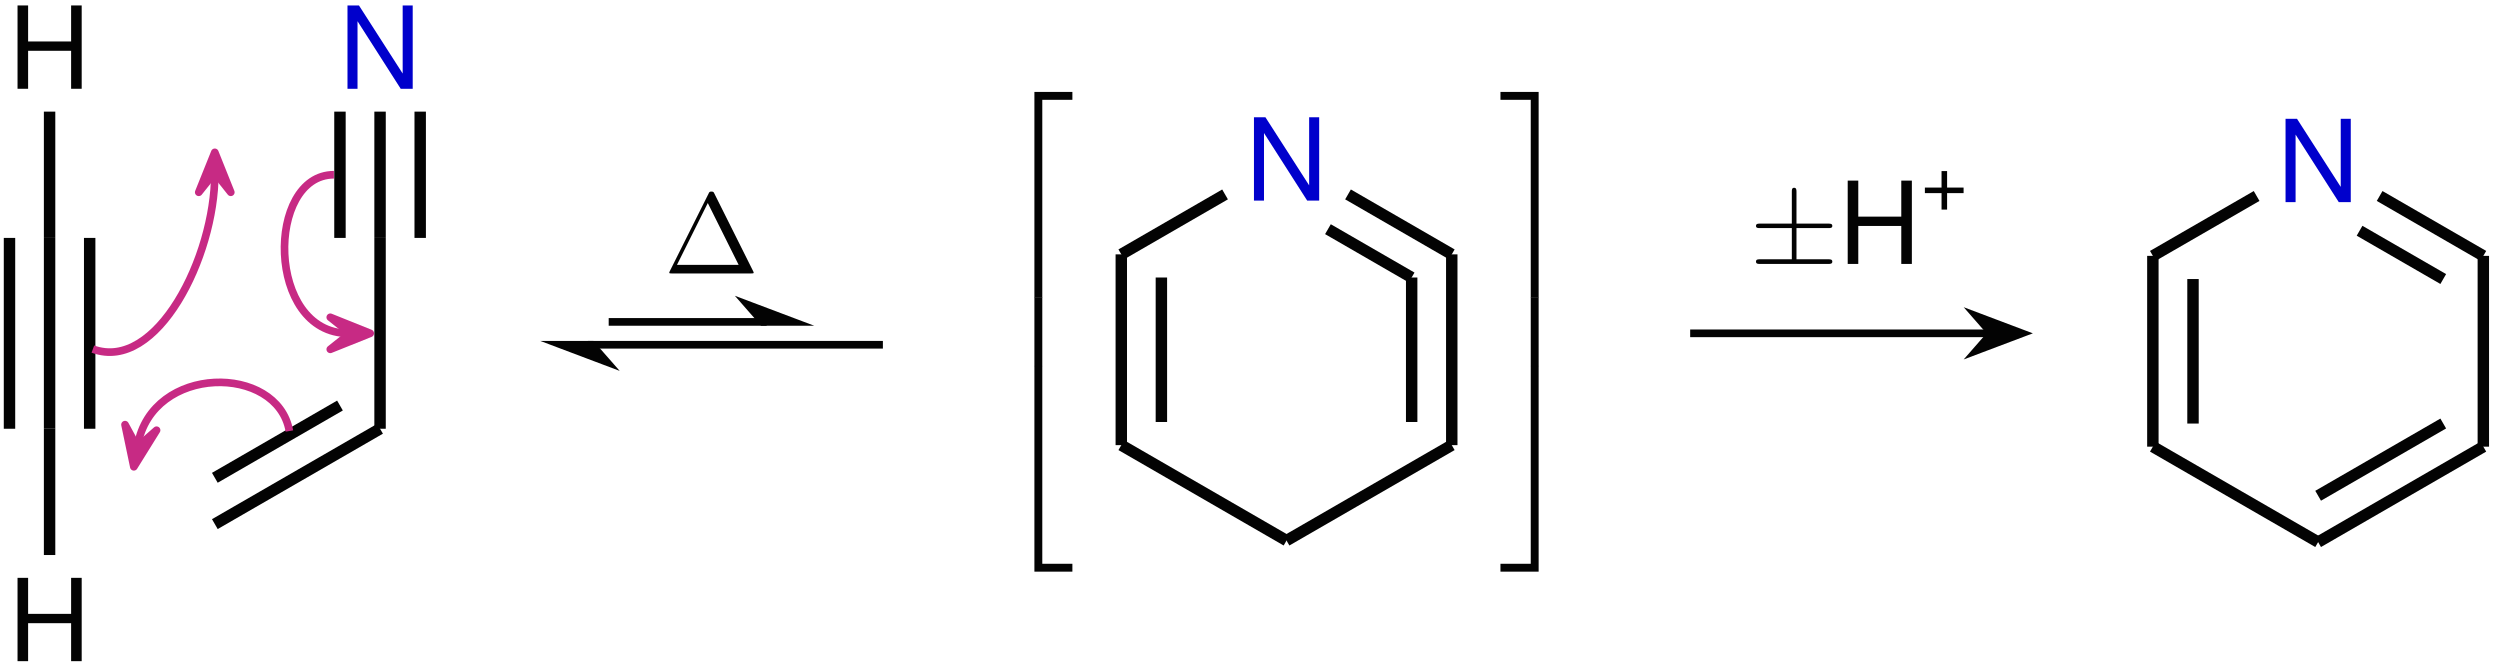
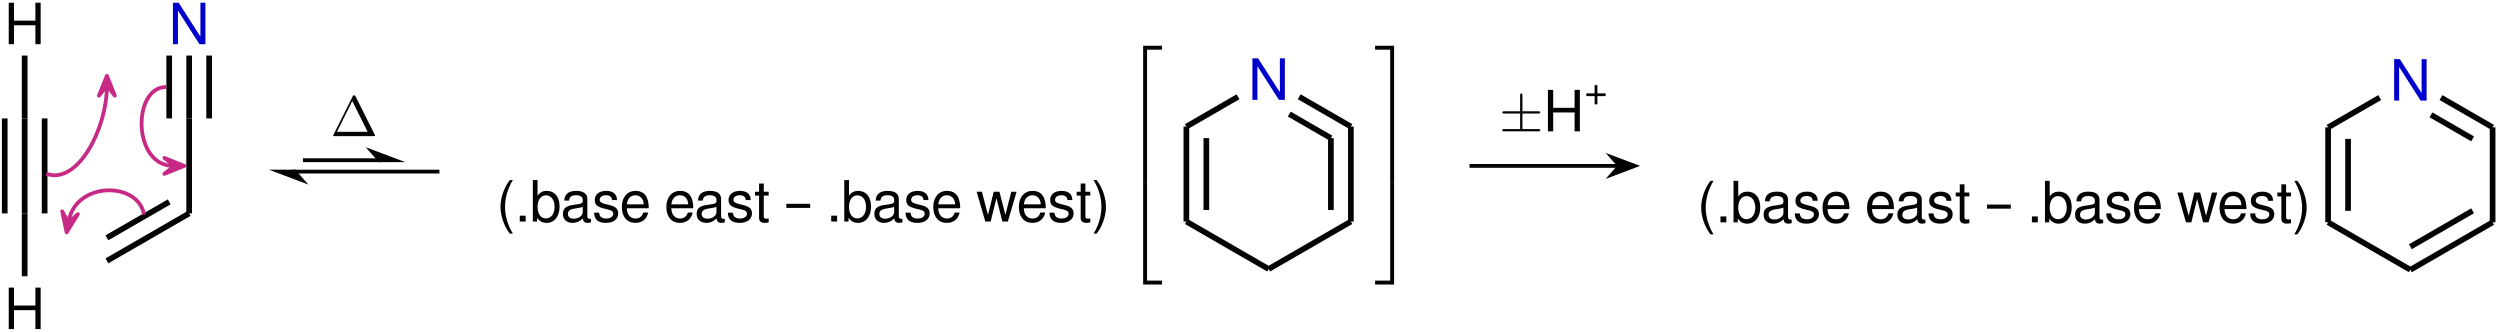
- <svg xmlns="http://www.w3.org/2000/svg" xmlns:xlink="http://www.w3.org/1999/xlink" width="218pt" height="58pt" viewBox="0 0 218 58" version="1.1">
+ <svg xmlns="http://www.w3.org/2000/svg" xmlns:xlink="http://www.w3.org/1999/xlink" width="438pt" height="58pt" viewBox="0 0 438 58" version="1.1">
  <defs>
    <g>
      <symbol overflow="visible" id="glyph0-0">
        <path style="stroke:none;" d="M 6.172 -5.188 C 6.172 -6.344 5.344 -7.094 4.047 -7.094 C 2.609 -7.094 1.859 -6.297 1.859 -4.766 L 2.719 -4.766 C 2.719 -5.656 2.953 -6.312 4 -6.312 C 4.766 -6.312 5.281 -5.859 5.281 -5.188 C 5.281 -3.922 3.484 -3.594 3.484 -2.25 L 3.484 -1.688 L 4.391 -1.688 L 4.391 -2.156 C 4.391 -3.344 6.172 -3.531 6.172 -5.188 Z M 4.391 -0.75 L 3.484 -0.75 L 3.484 0.297 L 4.391 0.297 Z M 0.344 1.391 L 7.625 1.391 L 7.625 -7.969 L 0.344 -7.969 Z M 1.172 0.688 L 1.172 -7.281 L 6.797 -7.281 L 6.797 0.688 Z M 1.172 0.688 " />
      </symbol>
      <symbol overflow="visible" id="glyph0-1">
        <path style="stroke:none;" d="M 5.469 -3.312 L 5.469 0 L 6.391 0 L 6.391 -7.266 L 5.469 -7.266 L 5.469 -4.125 L 1.719 -4.125 L 1.719 -7.266 L 0.797 -7.266 L 0.797 0 L 1.719 0 L 1.719 -3.312 Z M 5.469 -3.312 " />
      </symbol>
      <symbol overflow="visible" id="glyph0-2">
        <path style="stroke:none;" d="M 6.484 -7.266 L 5.609 -7.266 L 5.609 -1.328 L 1.797 -7.266 L 0.797 -7.266 L 0.797 0 L 1.672 0 L 1.672 -5.891 L 5.438 0 L 6.484 0 Z M 6.484 -7.266 " />
+       </symbol>
+       <symbol overflow="visible" id="glyph0-3">
+         <path style="stroke:none;" d="M 2.359 -7.266 C 1.359 -5.969 0.734 -4.141 0.734 -2.578 C 0.734 -1 1.359 0.812 2.359 2.109 L 2.906 2.109 C 2.031 0.688 1.531 -0.984 1.531 -2.578 C 1.531 -4.172 2.031 -5.859 2.906 -7.266 Z M 2.359 -7.266 " />
+       </symbol>
+       <symbol overflow="visible" id="glyph0-4">
+         <path style="stroke:none;" d="M 1.828 -1.031 L 0.797 -1.031 L 0.797 0 L 1.828 0 Z M 1.828 -1.031 " />
+       </symbol>
+       <symbol overflow="visible" id="glyph0-5">
+         <path style="stroke:none;" d="M 0.594 -7.266 L 0.594 0 L 1.344 0 L 1.344 -0.672 C 1.75 -0.062 2.266 0.234 3 0.234 C 4.375 0.234 5.281 -0.891 5.281 -2.625 C 5.281 -4.328 4.422 -5.375 3.047 -5.375 C 2.328 -5.375 1.812 -5.109 1.422 -4.516 L 1.422 -7.266 Z M 2.875 -4.594 C 3.812 -4.594 4.406 -3.781 4.406 -2.547 C 4.406 -1.359 3.781 -0.547 2.875 -0.547 C 2 -0.547 1.422 -1.344 1.422 -2.578 C 1.422 -3.797 2 -4.594 2.875 -4.594 Z M 2.875 -4.594 " />
+       </symbol>
+       <symbol overflow="visible" id="glyph0-6">
+         <path style="stroke:none;" d="M 0.531 -3.672 L 1.359 -3.672 C 1.438 -4.312 1.812 -4.609 2.594 -4.609 C 3.344 -4.609 3.766 -4.328 3.766 -3.828 L 3.766 -3.609 C 3.766 -3.266 3.547 -3.109 2.891 -3.031 C 1.359 -2.828 0.297 -2.719 0.297 -1.312 C 0.297 -0.375 0.953 0.234 2.016 0.234 C 2.672 0.234 3.203 0 3.781 -0.531 C 3.844 -0.016 4.109 0.234 4.641 0.234 C 4.812 0.234 4.938 0.203 5.219 0.141 L 5.219 -0.484 C 5.125 -0.469 5.078 -0.469 5.031 -0.469 C 4.75 -0.469 4.578 -0.625 4.578 -0.875 L 4.578 -3.953 C 4.578 -4.875 3.906 -5.375 2.625 -5.375 C 1.688 -5.375 0.578 -5.094 0.531 -3.672 Z M 2.188 -0.5 C 1.547 -0.5 1.172 -0.812 1.172 -1.328 C 1.172 -2.484 2.906 -2.188 3.766 -2.578 L 3.766 -1.641 C 3.766 -1.141 3.188 -0.5 2.188 -0.5 Z M 2.188 -0.5 " />
+       </symbol>
+       <symbol overflow="visible" id="glyph0-7">
+         <path style="stroke:none;" d="M 1.219 -1.562 L 0.344 -1.562 C 0.375 -0.344 1.062 0.234 2.422 0.234 C 3.734 0.234 4.578 -0.422 4.578 -1.422 C 4.578 -2.203 4.141 -2.625 3.094 -2.875 L 2.297 -3.078 C 1.625 -3.234 1.328 -3.453 1.328 -3.812 C 1.328 -4.297 1.766 -4.609 2.438 -4.609 C 3.109 -4.609 3.469 -4.312 3.484 -3.766 L 4.359 -3.766 C 4.359 -4.797 3.672 -5.375 2.469 -5.375 C 1.25 -5.375 0.469 -4.75 0.469 -3.781 C 0.469 -2.953 0.891 -2.578 2.125 -2.266 L 2.906 -2.078 C 3.484 -1.938 3.703 -1.734 3.703 -1.359 C 3.703 -0.875 3.219 -0.531 2.5 -0.531 C 1.469 -0.531 1.281 -1.047 1.219 -1.562 Z M 1.219 -1.562 " />
+       </symbol>
+       <symbol overflow="visible" id="glyph0-8">
+         <path style="stroke:none;" d="M 5.016 -2.328 C 5.016 -4.234 4.312 -5.375 2.688 -5.375 C 1.234 -5.375 0.297 -4.25 0.297 -2.547 C 0.297 -0.828 1.203 0.234 2.672 0.234 C 3.875 0.234 4.688 -0.453 4.906 -1.578 L 4.062 -1.578 C 3.844 -0.891 3.375 -0.531 2.703 -0.531 C 1.734 -0.531 1.188 -1.266 1.172 -2.328 Z M 1.188 -3.016 C 1.25 -3.984 1.844 -4.609 2.688 -4.609 C 3.531 -4.609 4.125 -3.906 4.125 -3.016 Z M 1.188 -3.016 " />
+       </symbol>
+       <symbol overflow="visible" id="glyph0-9">
+         <path style="stroke:none;" d="M 2.594 -5.219 L 1.734 -5.219 L 1.734 -6.656 L 0.906 -6.656 L 0.906 -5.219 L 0.203 -5.219 L 0.203 -4.547 L 0.906 -4.547 L 0.906 -0.594 C 0.906 -0.062 1.266 0.234 1.906 0.234 C 2.109 0.234 2.312 0.203 2.594 0.156 L 2.594 -0.531 C 2.484 -0.516 2.359 -0.5 2.188 -0.5 C 1.828 -0.5 1.734 -0.594 1.734 -0.969 L 1.734 -4.547 L 2.594 -4.547 Z M 2.594 -5.219 " />
+       </symbol>
+       <symbol overflow="visible" id="glyph0-10">
+         <path style="stroke:none;" d="M 4.578 -3.109 L 0.406 -3.109 L 0.406 -2.391 L 4.578 -2.391 Z M 4.578 -3.109 " />
+       </symbol>
+       <symbol overflow="visible" id="glyph0-11">
+         <path style="stroke:none;" d="M 5.562 0 L 7.094 -5.219 L 6.156 -5.219 L 5.125 -1.156 L 4.094 -5.219 L 3.078 -5.219 L 2.078 -1.156 L 1.016 -5.219 L 0.094 -5.219 L 1.609 0 L 2.547 0 L 3.562 -4.094 L 4.609 0 Z M 5.562 0 " />
+       </symbol>
+       <symbol overflow="visible" id="glyph0-12">
+         <path style="stroke:none;" d="M 0.922 2.109 C 1.922 0.812 2.547 -1 2.547 -2.578 C 2.547 -4.141 1.922 -5.969 0.922 -7.266 L 0.375 -7.266 C 1.25 -5.844 1.75 -4.172 1.75 -2.578 C 1.75 -0.984 1.25 0.703 0.375 2.109 Z M 0.922 2.109 " />
      </symbol>
      <symbol overflow="visible" id="glyph1-0">
        <path style="stroke:none;" d="" />
      </symbol>
      <symbol overflow="visible" id="glyph1-1">
        <path style="stroke:none;" d="M 4.406 -6.953 C 4.344 -7.094 4.312 -7.141 4.141 -7.141 C 3.984 -7.141 3.953 -7.094 3.891 -6.953 L 0.516 -0.203 C 0.469 -0.109 0.469 -0.094 0.469 -0.078 C 0.469 0 0.531 0 0.688 0 L 7.609 0 C 7.766 0 7.828 0 7.828 -0.078 C 7.828 -0.094 7.828 -0.109 7.781 -0.203 Z M 3.828 -6.141 L 6.516 -0.75 L 1.141 -0.75 Z M 3.828 -6.141 " />
      </symbol>
      <symbol overflow="visible" id="glyph2-0">
        <path style="stroke:none;" d="" />
      </symbol>
      <symbol overflow="visible" id="glyph2-1">
        <path style="stroke:none;" d="M 3.25 17.547 L 3.938 17.547 L 3.938 0.297 L 6.562 0.297 L 6.562 -0.391 L 3.25 -0.391 Z M 3.25 17.547 " />
      </symbol>
      <symbol overflow="visible" id="glyph2-2">
        <path style="stroke:none;" d="M 3.25 5.984 L 3.938 5.984 L 3.938 -0.016 L 3.25 -0.016 Z M 3.25 5.984 " />
      </symbol>
      <symbol overflow="visible" id="glyph2-3">
        <path style="stroke:none;" d="M 3.25 17.531 L 6.562 17.531 L 6.562 16.844 L 3.938 16.844 L 3.938 -0.406 L 3.25 -0.406 Z M 3.25 17.531 " />
      </symbol>
      <symbol overflow="visible" id="glyph2-4">
        <path style="stroke:none;" d="M 2.703 17.547 L 3.391 17.547 L 3.391 -0.391 L 0.062 -0.391 L 0.062 0.297 L 2.703 0.297 Z M 2.703 17.547 " />
      </symbol>
      <symbol overflow="visible" id="glyph2-5">
        <path style="stroke:none;" d="M 2.703 5.984 L 3.391 5.984 L 3.391 -0.016 L 2.703 -0.016 Z M 2.703 5.984 " />
      </symbol>
      <symbol overflow="visible" id="glyph2-6">
        <path style="stroke:none;" d="M 2.703 16.844 L 0.062 16.844 L 0.062 17.531 L 3.391 17.531 L 3.391 -0.406 L 2.703 -0.406 Z M 2.703 16.844 " />
      </symbol>
      <symbol overflow="visible" id="glyph3-0">
        <path style="stroke:none;" d="" />
      </symbol>
      <symbol overflow="visible" id="glyph3-1">
        <path style="stroke:none;" d="M 4.078 -3.125 L 6.844 -3.125 C 7.016 -3.125 7.203 -3.125 7.203 -3.312 C 7.203 -3.516 7.016 -3.516 6.844 -3.516 L 4.078 -3.516 L 4.078 -6.266 C 4.078 -6.438 4.078 -6.641 3.875 -6.641 C 3.672 -6.641 3.672 -6.453 3.672 -6.297 L 3.672 -3.516 L 0.891 -3.516 C 0.734 -3.516 0.547 -3.516 0.547 -3.312 C 0.547 -3.125 0.734 -3.125 0.891 -3.125 L 3.672 -3.125 L 3.672 -0.406 L 0.891 -0.406 C 0.734 -0.406 0.547 -0.406 0.547 -0.203 C 0.547 0 0.734 0 0.891 0 L 6.844 0 C 7.016 0 7.203 0 7.203 -0.203 C 7.203 -0.406 7.016 -0.406 6.844 -0.406 L 4.078 -0.406 Z M 4.078 -3.125 " />
      </symbol>
      <symbol overflow="visible" id="glyph4-0">
        <path style="stroke:none;" d="M 4.312 -3.625 C 4.312 -4.438 3.734 -4.969 2.828 -4.969 C 1.828 -4.969 1.297 -4.406 1.297 -3.328 L 1.891 -3.328 C 1.891 -3.953 2.062 -4.422 2.797 -4.422 C 3.328 -4.422 3.688 -4.094 3.688 -3.625 C 3.688 -2.75 2.438 -2.516 2.438 -1.562 L 2.438 -1.188 L 3.062 -1.188 L 3.062 -1.516 C 3.062 -2.344 4.312 -2.469 4.312 -3.625 Z M 3.062 -0.516 L 2.438 -0.516 L 2.438 0.203 L 3.062 0.203 Z M 0.25 0.969 L 5.328 0.969 L 5.328 -5.578 L 0.25 -5.578 Z M 0.828 0.484 L 0.828 -5.094 L 4.75 -5.094 L 4.75 0.484 Z M 0.828 0.484 " />
      </symbol>
      <symbol overflow="visible" id="glyph4-1">
        <path style="stroke:none;" d="M 3.719 -1.859 L 2.281 -1.859 L 2.281 -3.297 L 1.797 -3.297 L 1.797 -1.859 L 0.344 -1.859 L 0.344 -1.375 L 1.797 -1.375 L 1.797 0.062 L 2.281 0.062 L 2.281 -1.375 L 3.719 -1.375 Z M 3.719 -1.859 " />
      </symbol>
    </g>
  </defs>
  <g id="surface21">
    <g style="fill:rgb(0.999%,0.999%,0.999%);fill-opacity:1;">
      <use xlink:href="#glyph0-1" x="0.732" y="57.654" />
    </g>
    <path style="fill:none;stroke-width:0.996;stroke-linecap:butt;stroke-linejoin:miter;stroke:rgb(0.999%,0.999%,0.999%);stroke-opacity:1;stroke-miterlimit:10;" d="M 0 -0.002 L 0 -11.013 " transform="matrix(1,0,0,-1,4.324,37.385)" />
    <path style="fill:none;stroke-width:0.996;stroke-linecap:butt;stroke-linejoin:miter;stroke:rgb(0.999%,0.999%,0.999%);stroke-opacity:1;stroke-miterlimit:10;" d="M 14.41 -8.318 L 28.817 -0.002 " transform="matrix(1,0,0,-1,4.324,37.385)" />
    <path style="fill:none;stroke-width:0.996;stroke-linecap:butt;stroke-linejoin:miter;stroke:rgb(0.999%,0.999%,0.999%);stroke-opacity:1;stroke-miterlimit:10;" d="M 14.41 -4.279 L 25.321 2.022 " transform="matrix(1,0,0,-1,4.324,37.385)" />
    <path style="fill:none;stroke-width:0.996;stroke-linecap:butt;stroke-linejoin:miter;stroke:rgb(0.999%,0.999%,0.999%);stroke-opacity:1;stroke-miterlimit:10;" d="M 28.817 -0.002 L 28.817 16.639 " transform="matrix(1,0,0,-1,4.324,37.385)" />
    <g style="fill:rgb(0%,0%,79.999%);fill-opacity:1;">
      <use xlink:href="#glyph0-2" x="29.504" y="7.741" />
    </g>
    <path style="fill:none;stroke-width:0.996;stroke-linecap:butt;stroke-linejoin:miter;stroke:rgb(0.999%,0.999%,0.999%);stroke-opacity:1;stroke-miterlimit:10;" d="M 28.817 16.639 L 28.817 27.651 " transform="matrix(1,0,0,-1,4.324,37.385)" />
    <path style="fill:none;stroke-width:0.996;stroke-linecap:butt;stroke-linejoin:miter;stroke:rgb(0.999%,0.999%,0.999%);stroke-opacity:1;stroke-miterlimit:10;" d="M 25.321 16.639 L 25.321 27.651 " transform="matrix(1,0,0,-1,4.324,37.385)" />
    <path style="fill:none;stroke-width:0.996;stroke-linecap:butt;stroke-linejoin:miter;stroke:rgb(0.999%,0.999%,0.999%);stroke-opacity:1;stroke-miterlimit:10;" d="M 32.317 16.639 L 32.317 27.651 " transform="matrix(1,0,0,-1,4.324,37.385)" />
    <g style="fill:rgb(0.999%,0.999%,0.999%);fill-opacity:1;">
      <use xlink:href="#glyph0-1" x="0.732" y="7.741" />
    </g>
    <path style="fill:none;stroke-width:0.996;stroke-linecap:butt;stroke-linejoin:miter;stroke:rgb(0.999%,0.999%,0.999%);stroke-opacity:1;stroke-miterlimit:10;" d="M 0 16.639 L 0 27.651 " transform="matrix(1,0,0,-1,4.324,37.385)" />
    <path style="fill:none;stroke-width:0.996;stroke-linecap:butt;stroke-linejoin:miter;stroke:rgb(0.999%,0.999%,0.999%);stroke-opacity:1;stroke-miterlimit:10;" d="M 0 16.639 L 0 -0.002 " transform="matrix(1,0,0,-1,4.324,37.385)" />
    <path style="fill:none;stroke-width:0.996;stroke-linecap:butt;stroke-linejoin:miter;stroke:rgb(0.999%,0.999%,0.999%);stroke-opacity:1;stroke-miterlimit:10;" d="M 3.496 16.639 L 3.496 -0.002 " transform="matrix(1,0,0,-1,4.324,37.385)" />
    <path style="fill:none;stroke-width:0.996;stroke-linecap:butt;stroke-linejoin:miter;stroke:rgb(0.999%,0.999%,0.999%);stroke-opacity:1;stroke-miterlimit:10;" d="M -3.496 16.639 L -3.496 -0.002 " transform="matrix(1,0,0,-1,4.324,37.385)" />
    <path style="fill:none;stroke-width:0.668;stroke-linecap:butt;stroke-linejoin:miter;stroke:rgb(0.999%,0.999%,0.999%);stroke-opacity:1;stroke-miterlimit:10;" d="M 52.75 9.315 L 66.524 9.315 " transform="matrix(1,0,0,-1,0.328,37.385)" />
    <path style="fill-rule:nonzero;fill:rgb(0.999%,0.999%,0.999%);fill-opacity:1;stroke-width:0.668;stroke-linecap:butt;stroke-linejoin:miter;stroke:rgb(0.999%,0.999%,0.999%);stroke-opacity:1;stroke-miterlimit:10;" d="M 5.044 -0 L 1.079 1.496 L 2.387 -0 Z M 5.044 -0 " transform="matrix(1,0,0,-1,64.1282,28.06983)" />
    <path style="fill:none;stroke-width:0.668;stroke-linecap:butt;stroke-linejoin:miter;stroke:rgb(0.999%,0.999%,0.999%);stroke-opacity:1;stroke-miterlimit:10;" d="M 76.66 7.322 L 50.934 7.322 " transform="matrix(1,0,0,-1,0.328,37.385)" />
    <path style="fill-rule:nonzero;fill:rgb(0.999%,0.999%,0.999%);fill-opacity:1;stroke-width:0.668;stroke-linecap:butt;stroke-linejoin:miter;stroke:rgb(0.999%,0.999%,0.999%);stroke-opacity:1;stroke-miterlimit:10;" d="M 5.041 0 L 1.077 1.496 L 2.389 0 Z M 5.041 0 " transform="matrix(-1,0,0,1,53.9828,30.06238)" />
    <g style="fill:rgb(0.999%,0.999%,0.999%);fill-opacity:1;">
      <use xlink:href="#glyph1-1" x="57.892" y="23.845" />
    </g>
    <g style="fill:rgb(0.999%,0.999%,0.999%);fill-opacity:1;">
-       <use xlink:href="#glyph2-1" x="86.95" y="8.407" />
-     </g>
-     <g style="fill:rgb(0.999%,0.999%,0.999%);fill-opacity:1;">
-       <use xlink:href="#glyph2-2" x="86.95" y="25.941" />
-     </g>
-     <g style="fill:rgb(0.999%,0.999%,0.999%);fill-opacity:1;">
-       <use xlink:href="#glyph2-3" x="86.95" y="32.317" />
-     </g>
-     <path style="fill:none;stroke-width:0.996;stroke-linecap:butt;stroke-linejoin:miter;stroke:rgb(0.999%,0.999%,0.999%);stroke-opacity:1;stroke-miterlimit:10;" d="M 0.001 -0 L 14.408 -8.321 " transform="matrix(1,0,0,-1,97.776,38.816)" />
-     <path style="fill:none;stroke-width:0.996;stroke-linecap:butt;stroke-linejoin:miter;stroke:rgb(0.999%,0.999%,0.999%);stroke-opacity:1;stroke-miterlimit:10;" d="M 14.408 -8.321 L 28.818 -0 " transform="matrix(1,0,0,-1,97.776,38.816)" />
-     <path style="fill:none;stroke-width:0.996;stroke-linecap:butt;stroke-linejoin:miter;stroke:rgb(0.999%,0.999%,0.999%);stroke-opacity:1;stroke-miterlimit:10;" d="M 28.818 -0 L 28.818 16.636 " transform="matrix(1,0,0,-1,97.776,38.816)" />
-     <path style="fill:none;stroke-width:0.996;stroke-linecap:butt;stroke-linejoin:miter;stroke:rgb(0.999%,0.999%,0.999%);stroke-opacity:1;stroke-miterlimit:10;" d="M 25.322 2.019 L 25.322 14.617 " transform="matrix(1,0,0,-1,97.776,38.816)" />
+       <use xlink:href="#glyph0-3" x="86.95" y="38.816" />
+       <use xlink:href="#glyph0-4" x="90.268" y="38.816" />
+       <use xlink:href="#glyph0-5" x="92.758" y="38.816" />
+       <use xlink:href="#glyph0-6" x="98.327" y="38.816" />
+       <use xlink:href="#glyph0-7" x="103.737" y="38.816" />
+       <use xlink:href="#glyph0-8" x="108.649" y="38.816" />
+     </g>
+     <g style="fill:rgb(0.999%,0.999%,0.999%);fill-opacity:1;">
+       <use xlink:href="#glyph0-8" x="116.449" y="38.816" />
+       <use xlink:href="#glyph0-6" x="121.759" y="38.816" />
+       <use xlink:href="#glyph0-7" x="127.169" y="38.816" />
+       <use xlink:href="#glyph0-9" x="132.081" y="38.816" />
+     </g>
+     <g style="fill:rgb(0.999%,0.999%,0.999%);fill-opacity:1;">
+       <use xlink:href="#glyph0-10" x="137.361" y="38.816" />
+     </g>
+     <g style="fill:rgb(0.999%,0.999%,0.999%);fill-opacity:1;">
+       <use xlink:href="#glyph0-4" x="144.833" y="38.816" />
+       <use xlink:href="#glyph0-5" x="147.324" y="38.816" />
+       <use xlink:href="#glyph0-6" x="152.893" y="38.816" />
+       <use xlink:href="#glyph0-7" x="158.302" y="38.816" />
+       <use xlink:href="#glyph0-8" x="163.214" y="38.816" />
+     </g>
+     <g style="fill:rgb(0.999%,0.999%,0.999%);fill-opacity:1;">
+       <use xlink:href="#glyph0-11" x="171.015" y="38.816" />
+       <use xlink:href="#glyph0-8" x="178.208" y="38.816" />
+       <use xlink:href="#glyph0-7" x="183.518" y="38.816" />
+       <use xlink:href="#glyph0-9" x="188.429" y="38.816" />
+       <use xlink:href="#glyph0-12" x="191.219" y="38.816" />
+     </g>
+     <g style="fill:rgb(0.999%,0.999%,0.999%);fill-opacity:1;">
+       <use xlink:href="#glyph2-1" x="197.027" y="8.407" />
+     </g>
+     <g style="fill:rgb(0.999%,0.999%,0.999%);fill-opacity:1;">
+       <use xlink:href="#glyph2-2" x="197.027" y="25.941" />
+     </g>
+     <g style="fill:rgb(0.999%,0.999%,0.999%);fill-opacity:1;">
+       <use xlink:href="#glyph2-3" x="197.027" y="32.317" />
+     </g>
+     <path style="fill:none;stroke-width:0.996;stroke-linecap:butt;stroke-linejoin:miter;stroke:rgb(0.999%,0.999%,0.999%);stroke-opacity:1;stroke-miterlimit:10;" d="M -0.001 -0 L 14.409 -8.321 " transform="matrix(1,0,0,-1,207.853,38.816)" />
+     <path style="fill:none;stroke-width:0.996;stroke-linecap:butt;stroke-linejoin:miter;stroke:rgb(0.999%,0.999%,0.999%);stroke-opacity:1;stroke-miterlimit:10;" d="M 14.409 -8.321 L 28.819 -0 " transform="matrix(1,0,0,-1,207.853,38.816)" />
+     <path style="fill:none;stroke-width:0.996;stroke-linecap:butt;stroke-linejoin:miter;stroke:rgb(0.999%,0.999%,0.999%);stroke-opacity:1;stroke-miterlimit:10;" d="M 28.819 -0 L 28.819 16.636 " transform="matrix(1,0,0,-1,207.853,38.816)" />
+     <path style="fill:none;stroke-width:0.996;stroke-linecap:butt;stroke-linejoin:miter;stroke:rgb(0.999%,0.999%,0.999%);stroke-opacity:1;stroke-miterlimit:10;" d="M 25.319 2.019 L 25.319 14.617 " transform="matrix(1,0,0,-1,207.853,38.816)" />
    <g style="fill:rgb(0%,0%,79.999%);fill-opacity:1;">
-       <use xlink:href="#glyph0-2" x="108.548" y="17.491" />
-     </g>
-     <path style="fill:none;stroke-width:0.996;stroke-linecap:butt;stroke-linejoin:miter;stroke:rgb(0.999%,0.999%,0.999%);stroke-opacity:1;stroke-miterlimit:10;" d="M 28.818 16.636 L 19.771 21.863 " transform="matrix(1,0,0,-1,97.776,38.816)" />
-     <path style="fill:none;stroke-width:0.996;stroke-linecap:butt;stroke-linejoin:miter;stroke:rgb(0.999%,0.999%,0.999%);stroke-opacity:1;stroke-miterlimit:10;" d="M 25.318 14.617 L 18.021 18.832 " transform="matrix(1,0,0,-1,97.776,38.816)" />
-     <path style="fill:none;stroke-width:0.996;stroke-linecap:butt;stroke-linejoin:miter;stroke:rgb(0.999%,0.999%,0.999%);stroke-opacity:1;stroke-miterlimit:10;" d="M 9.048 21.863 L 0.001 16.636 " transform="matrix(1,0,0,-1,97.776,38.816)" />
-     <path style="fill:none;stroke-width:0.996;stroke-linecap:butt;stroke-linejoin:miter;stroke:rgb(0.999%,0.999%,0.999%);stroke-opacity:1;stroke-miterlimit:10;" d="M 0.001 16.636 L 0.001 -0 " transform="matrix(1,0,0,-1,97.776,38.816)" />
-     <path style="fill:none;stroke-width:0.996;stroke-linecap:butt;stroke-linejoin:miter;stroke:rgb(0.999%,0.999%,0.999%);stroke-opacity:1;stroke-miterlimit:10;" d="M 3.497 14.617 L 3.497 2.019 " transform="matrix(1,0,0,-1,97.776,38.816)" />
-     <g style="fill:rgb(0.999%,0.999%,0.999%);fill-opacity:1;">
-       <use xlink:href="#glyph2-4" x="130.778" y="8.407" />
-     </g>
-     <g style="fill:rgb(0.999%,0.999%,0.999%);fill-opacity:1;">
-       <use xlink:href="#glyph2-5" x="130.778" y="25.941" />
-     </g>
-     <g style="fill:rgb(0.999%,0.999%,0.999%);fill-opacity:1;">
-       <use xlink:href="#glyph2-6" x="130.778" y="32.317" />
-     </g>
-     <path style="fill:none;stroke-width:0.668;stroke-linecap:butt;stroke-linejoin:miter;stroke:rgb(0.999%,0.999%,0.999%);stroke-opacity:1;stroke-miterlimit:10;" d="M 147.055 8.319 L 173.176 8.319 " transform="matrix(1,0,0,-1,0.328,37.385)" />
-     <path style="fill-rule:nonzero;fill:rgb(0.999%,0.999%,0.999%);fill-opacity:1;stroke-width:0.668;stroke-linecap:butt;stroke-linejoin:miter;stroke:rgb(0.999%,0.999%,0.999%);stroke-opacity:1;stroke-miterlimit:10;" d="M 5.041 -0 L 1.08 1.496 L 2.388 -0 L 1.08 -1.496 Z M 5.041 -0 " transform="matrix(1,0,0,-1,171.2797,29.0661)" />
-     <g style="fill:rgb(0.999%,0.999%,0.999%);fill-opacity:1;">
-       <use xlink:href="#glyph3-1" x="152.575" y="23.015" />
-     </g>
-     <g style="fill:rgb(0.999%,0.999%,0.999%);fill-opacity:1;">
-       <use xlink:href="#glyph0-1" x="160.323" y="23.015" />
-     </g>
-     <g style="fill:rgb(0.999%,0.999%,0.999%);fill-opacity:1;">
-       <use xlink:href="#glyph4-1" x="167.506" y="18.215" />
-     </g>
-     <path style="fill:none;stroke-width:0.996;stroke-linecap:butt;stroke-linejoin:miter;stroke:rgb(0.999%,0.999%,0.999%);stroke-opacity:1;stroke-miterlimit:10;" d="M -0.001 0.002 L 14.41 -8.319 " transform="matrix(1,0,0,-1,187.731,38.951)" />
-     <path style="fill:none;stroke-width:0.996;stroke-linecap:butt;stroke-linejoin:miter;stroke:rgb(0.999%,0.999%,0.999%);stroke-opacity:1;stroke-miterlimit:10;" d="M 14.41 -8.319 L 28.816 0.002 " transform="matrix(1,0,0,-1,187.731,38.951)" />
-     <path style="fill:none;stroke-width:0.996;stroke-linecap:butt;stroke-linejoin:miter;stroke:rgb(0.999%,0.999%,0.999%);stroke-opacity:1;stroke-miterlimit:10;" d="M 14.41 -4.279 L 25.32 2.021 " transform="matrix(1,0,0,-1,187.731,38.951)" />
-     <path style="fill:none;stroke-width:0.996;stroke-linecap:butt;stroke-linejoin:miter;stroke:rgb(0.999%,0.999%,0.999%);stroke-opacity:1;stroke-miterlimit:10;" d="M 28.816 0.002 L 28.816 16.639 " transform="matrix(1,0,0,-1,187.731,38.951)" />
+       <use xlink:href="#glyph0-2" x="218.625" y="17.491" />
+     </g>
+     <path style="fill:none;stroke-width:0.996;stroke-linecap:butt;stroke-linejoin:miter;stroke:rgb(0.999%,0.999%,0.999%);stroke-opacity:1;stroke-miterlimit:10;" d="M 28.819 16.636 L 19.772 21.863 " transform="matrix(1,0,0,-1,207.853,38.816)" />
+     <path style="fill:none;stroke-width:0.996;stroke-linecap:butt;stroke-linejoin:miter;stroke:rgb(0.999%,0.999%,0.999%);stroke-opacity:1;stroke-miterlimit:10;" d="M 25.319 14.617 L 18.022 18.832 " transform="matrix(1,0,0,-1,207.853,38.816)" />
+     <path style="fill:none;stroke-width:0.996;stroke-linecap:butt;stroke-linejoin:miter;stroke:rgb(0.999%,0.999%,0.999%);stroke-opacity:1;stroke-miterlimit:10;" d="M 9.045 21.863 L -0.001 16.636 " transform="matrix(1,0,0,-1,207.853,38.816)" />
+     <path style="fill:none;stroke-width:0.996;stroke-linecap:butt;stroke-linejoin:miter;stroke:rgb(0.999%,0.999%,0.999%);stroke-opacity:1;stroke-miterlimit:10;" d="M -0.001 16.636 L -0.001 -0 " transform="matrix(1,0,0,-1,207.853,38.816)" />
+     <path style="fill:none;stroke-width:0.996;stroke-linecap:butt;stroke-linejoin:miter;stroke:rgb(0.999%,0.999%,0.999%);stroke-opacity:1;stroke-miterlimit:10;" d="M 3.499 14.617 L 3.499 2.019 " transform="matrix(1,0,0,-1,207.853,38.816)" />
+     <g style="fill:rgb(0.999%,0.999%,0.999%);fill-opacity:1;">
+       <use xlink:href="#glyph2-4" x="240.855" y="8.407" />
+     </g>
+     <g style="fill:rgb(0.999%,0.999%,0.999%);fill-opacity:1;">
+       <use xlink:href="#glyph2-5" x="240.855" y="25.941" />
+     </g>
+     <g style="fill:rgb(0.999%,0.999%,0.999%);fill-opacity:1;">
+       <use xlink:href="#glyph2-6" x="240.855" y="32.317" />
+     </g>
+     <path style="fill:none;stroke-width:0.668;stroke-linecap:butt;stroke-linejoin:miter;stroke:rgb(0.999%,0.999%,0.999%);stroke-opacity:1;stroke-miterlimit:10;" d="M 257.133 8.319 L 283.254 8.319 " transform="matrix(1,0,0,-1,0.328,37.385)" />
+     <path style="fill-rule:nonzero;fill:rgb(0.999%,0.999%,0.999%);fill-opacity:1;stroke-width:0.668;stroke-linecap:butt;stroke-linejoin:miter;stroke:rgb(0.999%,0.999%,0.999%);stroke-opacity:1;stroke-miterlimit:10;" d="M 5.044 -0 L 1.079 1.496 L 2.388 -0 L 1.079 -1.496 Z M 5.044 -0 " transform="matrix(1,0,0,-1,281.3583,29.0661)" />
+     <g style="fill:rgb(0.999%,0.999%,0.999%);fill-opacity:1;">
+       <use xlink:href="#glyph3-1" x="262.652" y="23.015" />
+     </g>
+     <g style="fill:rgb(0.999%,0.999%,0.999%);fill-opacity:1;">
+       <use xlink:href="#glyph0-1" x="270.4" y="23.015" />
+     </g>
+     <g style="fill:rgb(0.999%,0.999%,0.999%);fill-opacity:1;">
+       <use xlink:href="#glyph4-1" x="277.584" y="18.215" />
+     </g>
+     <g style="fill:rgb(0.999%,0.999%,0.999%);fill-opacity:1;">
+       <use xlink:href="#glyph0-3" x="297.31" y="38.951" />
+       <use xlink:href="#glyph0-4" x="300.628" y="38.951" />
+       <use xlink:href="#glyph0-5" x="303.118" y="38.951" />
+       <use xlink:href="#glyph0-6" x="308.687" y="38.951" />
+       <use xlink:href="#glyph0-7" x="314.097" y="38.951" />
+       <use xlink:href="#glyph0-8" x="319.009" y="38.951" />
+     </g>
+     <g style="fill:rgb(0.999%,0.999%,0.999%);fill-opacity:1;">
+       <use xlink:href="#glyph0-8" x="326.809" y="38.951" />
+       <use xlink:href="#glyph0-6" x="332.119" y="38.951" />
+       <use xlink:href="#glyph0-7" x="337.529" y="38.951" />
+       <use xlink:href="#glyph0-9" x="342.441" y="38.951" />
+     </g>
+     <g style="fill:rgb(0.999%,0.999%,0.999%);fill-opacity:1;">
+       <use xlink:href="#glyph0-10" x="347.721" y="38.951" />
+     </g>
+     <g style="fill:rgb(0.999%,0.999%,0.999%);fill-opacity:1;">
+       <use xlink:href="#glyph0-4" x="355.193" y="38.951" />
+       <use xlink:href="#glyph0-5" x="357.684" y="38.951" />
+       <use xlink:href="#glyph0-6" x="363.253" y="38.951" />
+       <use xlink:href="#glyph0-7" x="368.662" y="38.951" />
+       <use xlink:href="#glyph0-8" x="373.574" y="38.951" />
+     </g>
+     <g style="fill:rgb(0.999%,0.999%,0.999%);fill-opacity:1;">
+       <use xlink:href="#glyph0-11" x="381.375" y="38.951" />
+       <use xlink:href="#glyph0-8" x="388.568" y="38.951" />
+       <use xlink:href="#glyph0-7" x="393.878" y="38.951" />
+       <use xlink:href="#glyph0-9" x="398.789" y="38.951" />
+       <use xlink:href="#glyph0-12" x="401.579" y="38.951" />
+     </g>
+     <path style="fill:none;stroke-width:0.996;stroke-linecap:butt;stroke-linejoin:miter;stroke:rgb(0.999%,0.999%,0.999%);stroke-opacity:1;stroke-miterlimit:10;" d="M 0.002 0.002 L 14.408 -8.319 " transform="matrix(1,0,0,-1,407.885,38.951)" />
+     <path style="fill:none;stroke-width:0.996;stroke-linecap:butt;stroke-linejoin:miter;stroke:rgb(0.999%,0.999%,0.999%);stroke-opacity:1;stroke-miterlimit:10;" d="M 14.408 -8.319 L 28.818 0.002 " transform="matrix(1,0,0,-1,407.885,38.951)" />
+     <path style="fill:none;stroke-width:0.996;stroke-linecap:butt;stroke-linejoin:miter;stroke:rgb(0.999%,0.999%,0.999%);stroke-opacity:1;stroke-miterlimit:10;" d="M 14.408 -4.279 L 25.318 2.021 " transform="matrix(1,0,0,-1,407.885,38.951)" />
+     <path style="fill:none;stroke-width:0.996;stroke-linecap:butt;stroke-linejoin:miter;stroke:rgb(0.999%,0.999%,0.999%);stroke-opacity:1;stroke-miterlimit:10;" d="M 28.818 0.002 L 28.818 16.639 " transform="matrix(1,0,0,-1,407.885,38.951)" />
    <g style="fill:rgb(0%,0%,79.999%);fill-opacity:1;">
-       <use xlink:href="#glyph0-2" x="198.503" y="17.626" />
-     </g>
-     <path style="fill:none;stroke-width:0.996;stroke-linecap:butt;stroke-linejoin:miter;stroke:rgb(0.999%,0.999%,0.999%);stroke-opacity:1;stroke-miterlimit:10;" d="M 28.816 16.639 L 19.773 21.861 " transform="matrix(1,0,0,-1,187.731,38.951)" />
-     <path style="fill:none;stroke-width:0.996;stroke-linecap:butt;stroke-linejoin:miter;stroke:rgb(0.999%,0.999%,0.999%);stroke-opacity:1;stroke-miterlimit:10;" d="M 25.32 14.619 L 18.023 18.83 " transform="matrix(1,0,0,-1,187.731,38.951)" />
-     <path style="fill:none;stroke-width:0.996;stroke-linecap:butt;stroke-linejoin:miter;stroke:rgb(0.999%,0.999%,0.999%);stroke-opacity:1;stroke-miterlimit:10;" d="M 9.046 21.861 L -0.001 16.639 " transform="matrix(1,0,0,-1,187.731,38.951)" />
-     <path style="fill:none;stroke-width:0.996;stroke-linecap:butt;stroke-linejoin:miter;stroke:rgb(0.999%,0.999%,0.999%);stroke-opacity:1;stroke-miterlimit:10;" d="M -0.001 16.639 L -0.001 0.002 " transform="matrix(1,0,0,-1,187.731,38.951)" />
-     <path style="fill:none;stroke-width:0.996;stroke-linecap:butt;stroke-linejoin:miter;stroke:rgb(0.999%,0.999%,0.999%);stroke-opacity:1;stroke-miterlimit:10;" d="M 3.499 14.619 L 3.499 2.017 " transform="matrix(1,0,0,-1,187.731,38.951)" />
-     <path style="fill:none;stroke-width:0.668;stroke-linecap:butt;stroke-linejoin:miter;stroke:rgb(78.04%,16.487%,51.637%);stroke-opacity:1;stroke-miterlimit:10;" d="M -191.812 -0.201 C -192.843 5.651 -203.792 5.651 -205.042 -1.447 " transform="matrix(1,0,0,-1,217.046,37.385)" />
-     <path style="fill-rule:nonzero;fill:rgb(78.04%,16.487%,51.637%);fill-opacity:1;stroke-width:0.668;stroke-linecap:butt;stroke-linejoin:round;stroke:rgb(78.04%,16.487%,51.637%);stroke-opacity:1;stroke-miterlimit:10;" d="M 5.43 -0.002 L 1.947 1.395 L 3.696 -0.002 L 1.947 -1.397 Z M 5.43 -0.002 " transform="matrix(-0.17363,0.9848,0.9848,0.17363,12.61619,35.35637)" />
-     <path style="fill:none;stroke-width:0.668;stroke-linecap:butt;stroke-linejoin:miter;stroke:rgb(78.04%,16.487%,51.637%);stroke-opacity:1;stroke-miterlimit:10;" d="M -187.929 22.147 C -193.87 22.147 -193.87 8.319 -186.659 8.319 " transform="matrix(1,0,0,-1,217.046,37.385)" />
-     <path style="fill-rule:nonzero;fill:rgb(78.04%,16.487%,51.637%);fill-opacity:1;stroke-width:0.668;stroke-linecap:butt;stroke-linejoin:round;stroke:rgb(78.04%,16.487%,51.637%);stroke-opacity:1;stroke-miterlimit:10;" d="M 5.426 -0 L 1.946 1.398 L 3.696 -0 L 1.946 -1.395 Z M 5.426 -0 " transform="matrix(1,0,0,-1,26.8548,29.0661)" />
-     <path style="fill:none;stroke-width:0.668;stroke-linecap:butt;stroke-linejoin:miter;stroke:rgb(78.04%,16.487%,51.637%);stroke-opacity:1;stroke-miterlimit:10;" d="M -208.948 6.944 C -203.362 4.912 -198.316 14.994 -198.316 22.205 " transform="matrix(1,0,0,-1,217.046,37.385)" />
-     <path style="fill-rule:nonzero;fill:rgb(78.04%,16.487%,51.637%);fill-opacity:1;stroke-width:0.668;stroke-linecap:butt;stroke-linejoin:round;stroke:rgb(78.04%,16.487%,51.637%);stroke-opacity:1;stroke-miterlimit:10;" d="M 5.427 -0.001 L 1.946 1.398 L 3.696 -0.001 L 1.946 -1.395 Z M 5.427 -0.001 " transform="matrix(0,-1,-1,0,18.7296,18.71189)" />
+       <use xlink:href="#glyph0-2" x="418.657" y="17.626" />
+     </g>
+     <path style="fill:none;stroke-width:0.996;stroke-linecap:butt;stroke-linejoin:miter;stroke:rgb(0.999%,0.999%,0.999%);stroke-opacity:1;stroke-miterlimit:10;" d="M 28.818 16.639 L 19.771 21.861 " transform="matrix(1,0,0,-1,407.885,38.951)" />
+     <path style="fill:none;stroke-width:0.996;stroke-linecap:butt;stroke-linejoin:miter;stroke:rgb(0.999%,0.999%,0.999%);stroke-opacity:1;stroke-miterlimit:10;" d="M 25.318 14.619 L 18.021 18.83 " transform="matrix(1,0,0,-1,407.885,38.951)" />
+     <path style="fill:none;stroke-width:0.996;stroke-linecap:butt;stroke-linejoin:miter;stroke:rgb(0.999%,0.999%,0.999%);stroke-opacity:1;stroke-miterlimit:10;" d="M 9.045 21.861 L 0.002 16.639 " transform="matrix(1,0,0,-1,407.885,38.951)" />
+     <path style="fill:none;stroke-width:0.996;stroke-linecap:butt;stroke-linejoin:miter;stroke:rgb(0.999%,0.999%,0.999%);stroke-opacity:1;stroke-miterlimit:10;" d="M 0.002 16.639 L 0.002 0.002 " transform="matrix(1,0,0,-1,407.885,38.951)" />
+     <path style="fill:none;stroke-width:0.996;stroke-linecap:butt;stroke-linejoin:miter;stroke:rgb(0.999%,0.999%,0.999%);stroke-opacity:1;stroke-miterlimit:10;" d="M 3.498 14.619 L 3.498 2.017 " transform="matrix(1,0,0,-1,407.885,38.951)" />
+     <path style="fill:none;stroke-width:0.668;stroke-linecap:butt;stroke-linejoin:miter;stroke:rgb(78.04%,16.487%,51.637%);stroke-opacity:1;stroke-miterlimit:10;" d="M -411.966 -0.201 C -413.001 5.651 -423.946 5.651 -425.2 -1.447 " transform="matrix(1,0,0,-1,437.2,37.385)" />
+     <path style="fill-rule:nonzero;fill:rgb(78.04%,16.487%,51.637%);fill-opacity:1;stroke-width:0.668;stroke-linecap:butt;stroke-linejoin:round;stroke:rgb(78.04%,16.487%,51.637%);stroke-opacity:1;stroke-miterlimit:10;" d="M 5.429 0.002 L 1.947 1.395 L 3.696 0.001 L 1.947 -1.398 Z M 5.429 0.002 " transform="matrix(-0.17363,0.9848,0.9848,0.17363,12.61301,35.35637)" />
+     <path style="fill:none;stroke-width:0.668;stroke-linecap:butt;stroke-linejoin:miter;stroke:rgb(78.04%,16.487%,51.637%);stroke-opacity:1;stroke-miterlimit:10;" d="M -408.083 22.147 C -414.028 22.147 -414.028 8.319 -406.817 8.319 " transform="matrix(1,0,0,-1,437.2,37.385)" />
+     <path style="fill-rule:nonzero;fill:rgb(78.04%,16.487%,51.637%);fill-opacity:1;stroke-width:0.668;stroke-linecap:butt;stroke-linejoin:round;stroke:rgb(78.04%,16.487%,51.637%);stroke-opacity:1;stroke-miterlimit:10;" d="M 5.43 -0 L 1.945 1.398 L 3.699 -0 L 1.945 -1.395 Z M 5.43 -0 " transform="matrix(1,0,0,-1,26.85163,29.0661)" />
+     <path style="fill:none;stroke-width:0.668;stroke-linecap:butt;stroke-linejoin:miter;stroke:rgb(78.04%,16.487%,51.637%);stroke-opacity:1;stroke-miterlimit:10;" d="M -429.106 6.944 C -423.52 4.912 -418.473 14.994 -418.473 22.205 " transform="matrix(1,0,0,-1,437.2,37.385)" />
+     <path style="fill-rule:nonzero;fill:rgb(78.04%,16.487%,51.637%);fill-opacity:1;stroke-width:0.668;stroke-linecap:butt;stroke-linejoin:round;stroke:rgb(78.04%,16.487%,51.637%);stroke-opacity:1;stroke-miterlimit:10;" d="M 5.427 -0 L 1.946 1.398 L 3.696 -0 L 1.946 -1.395 Z M 5.427 -0 " transform="matrix(0,-1,-1,0,18.72641,18.71189)" />
  </g>
</svg>
